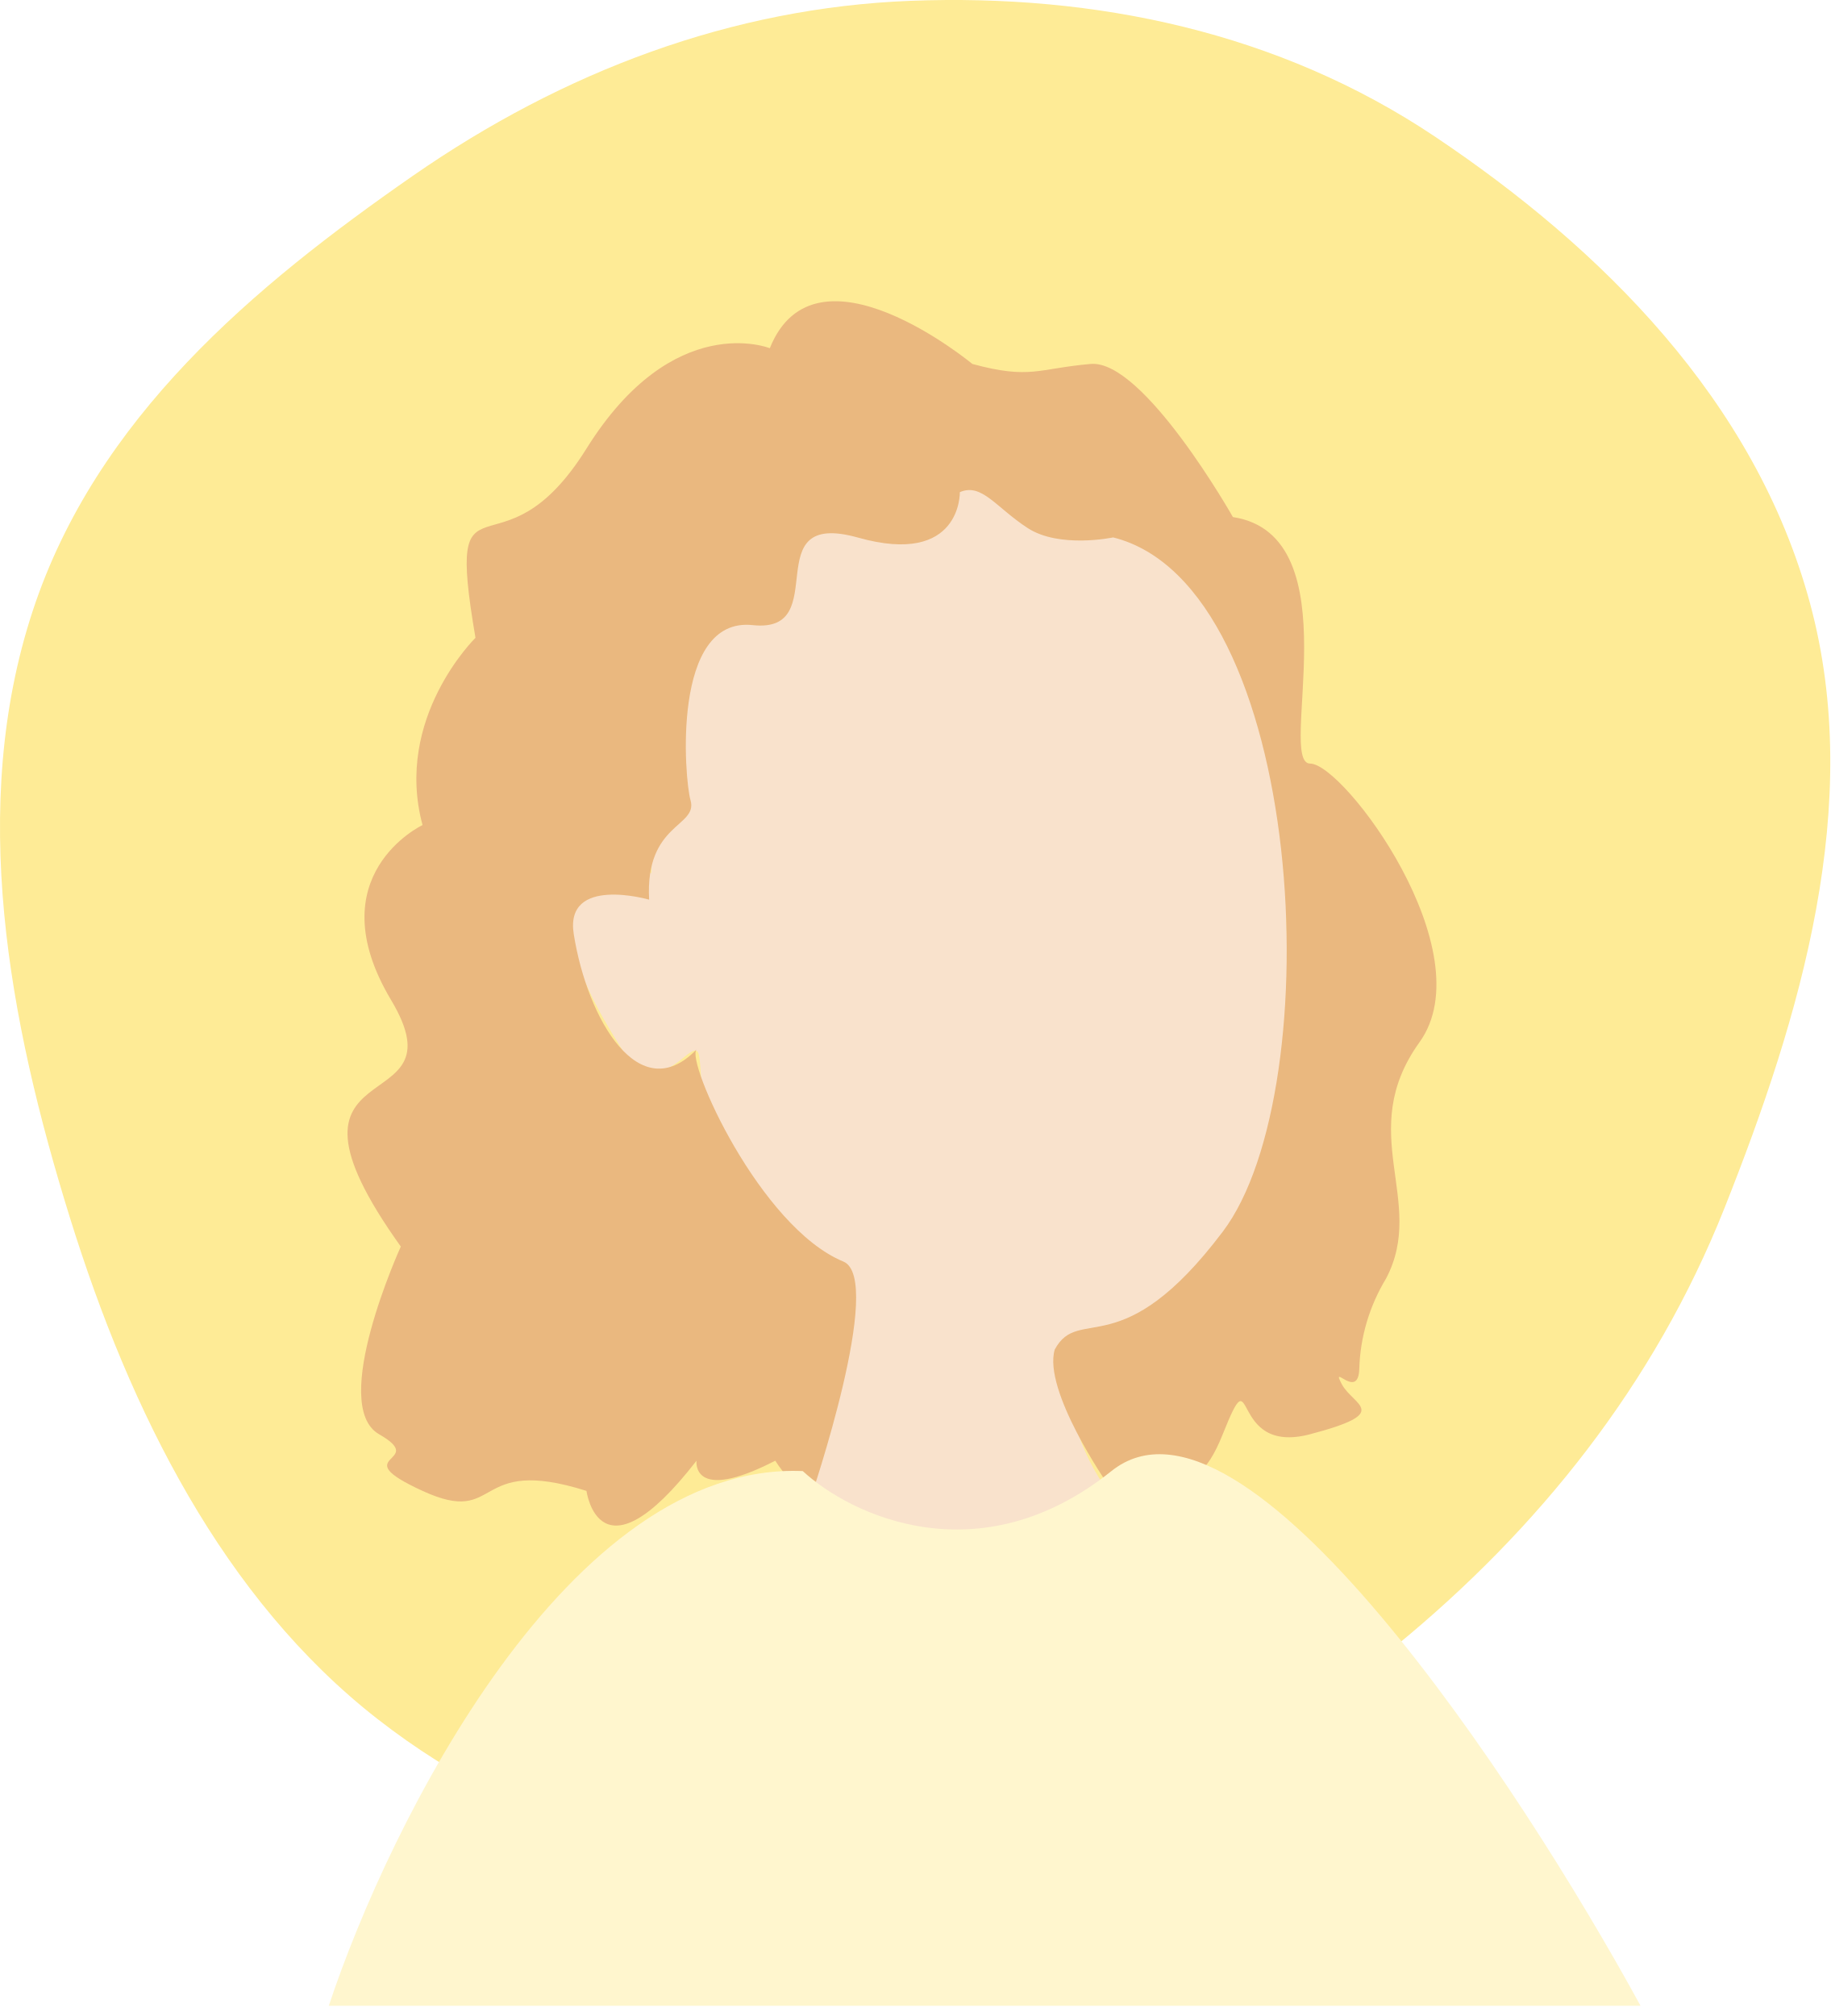
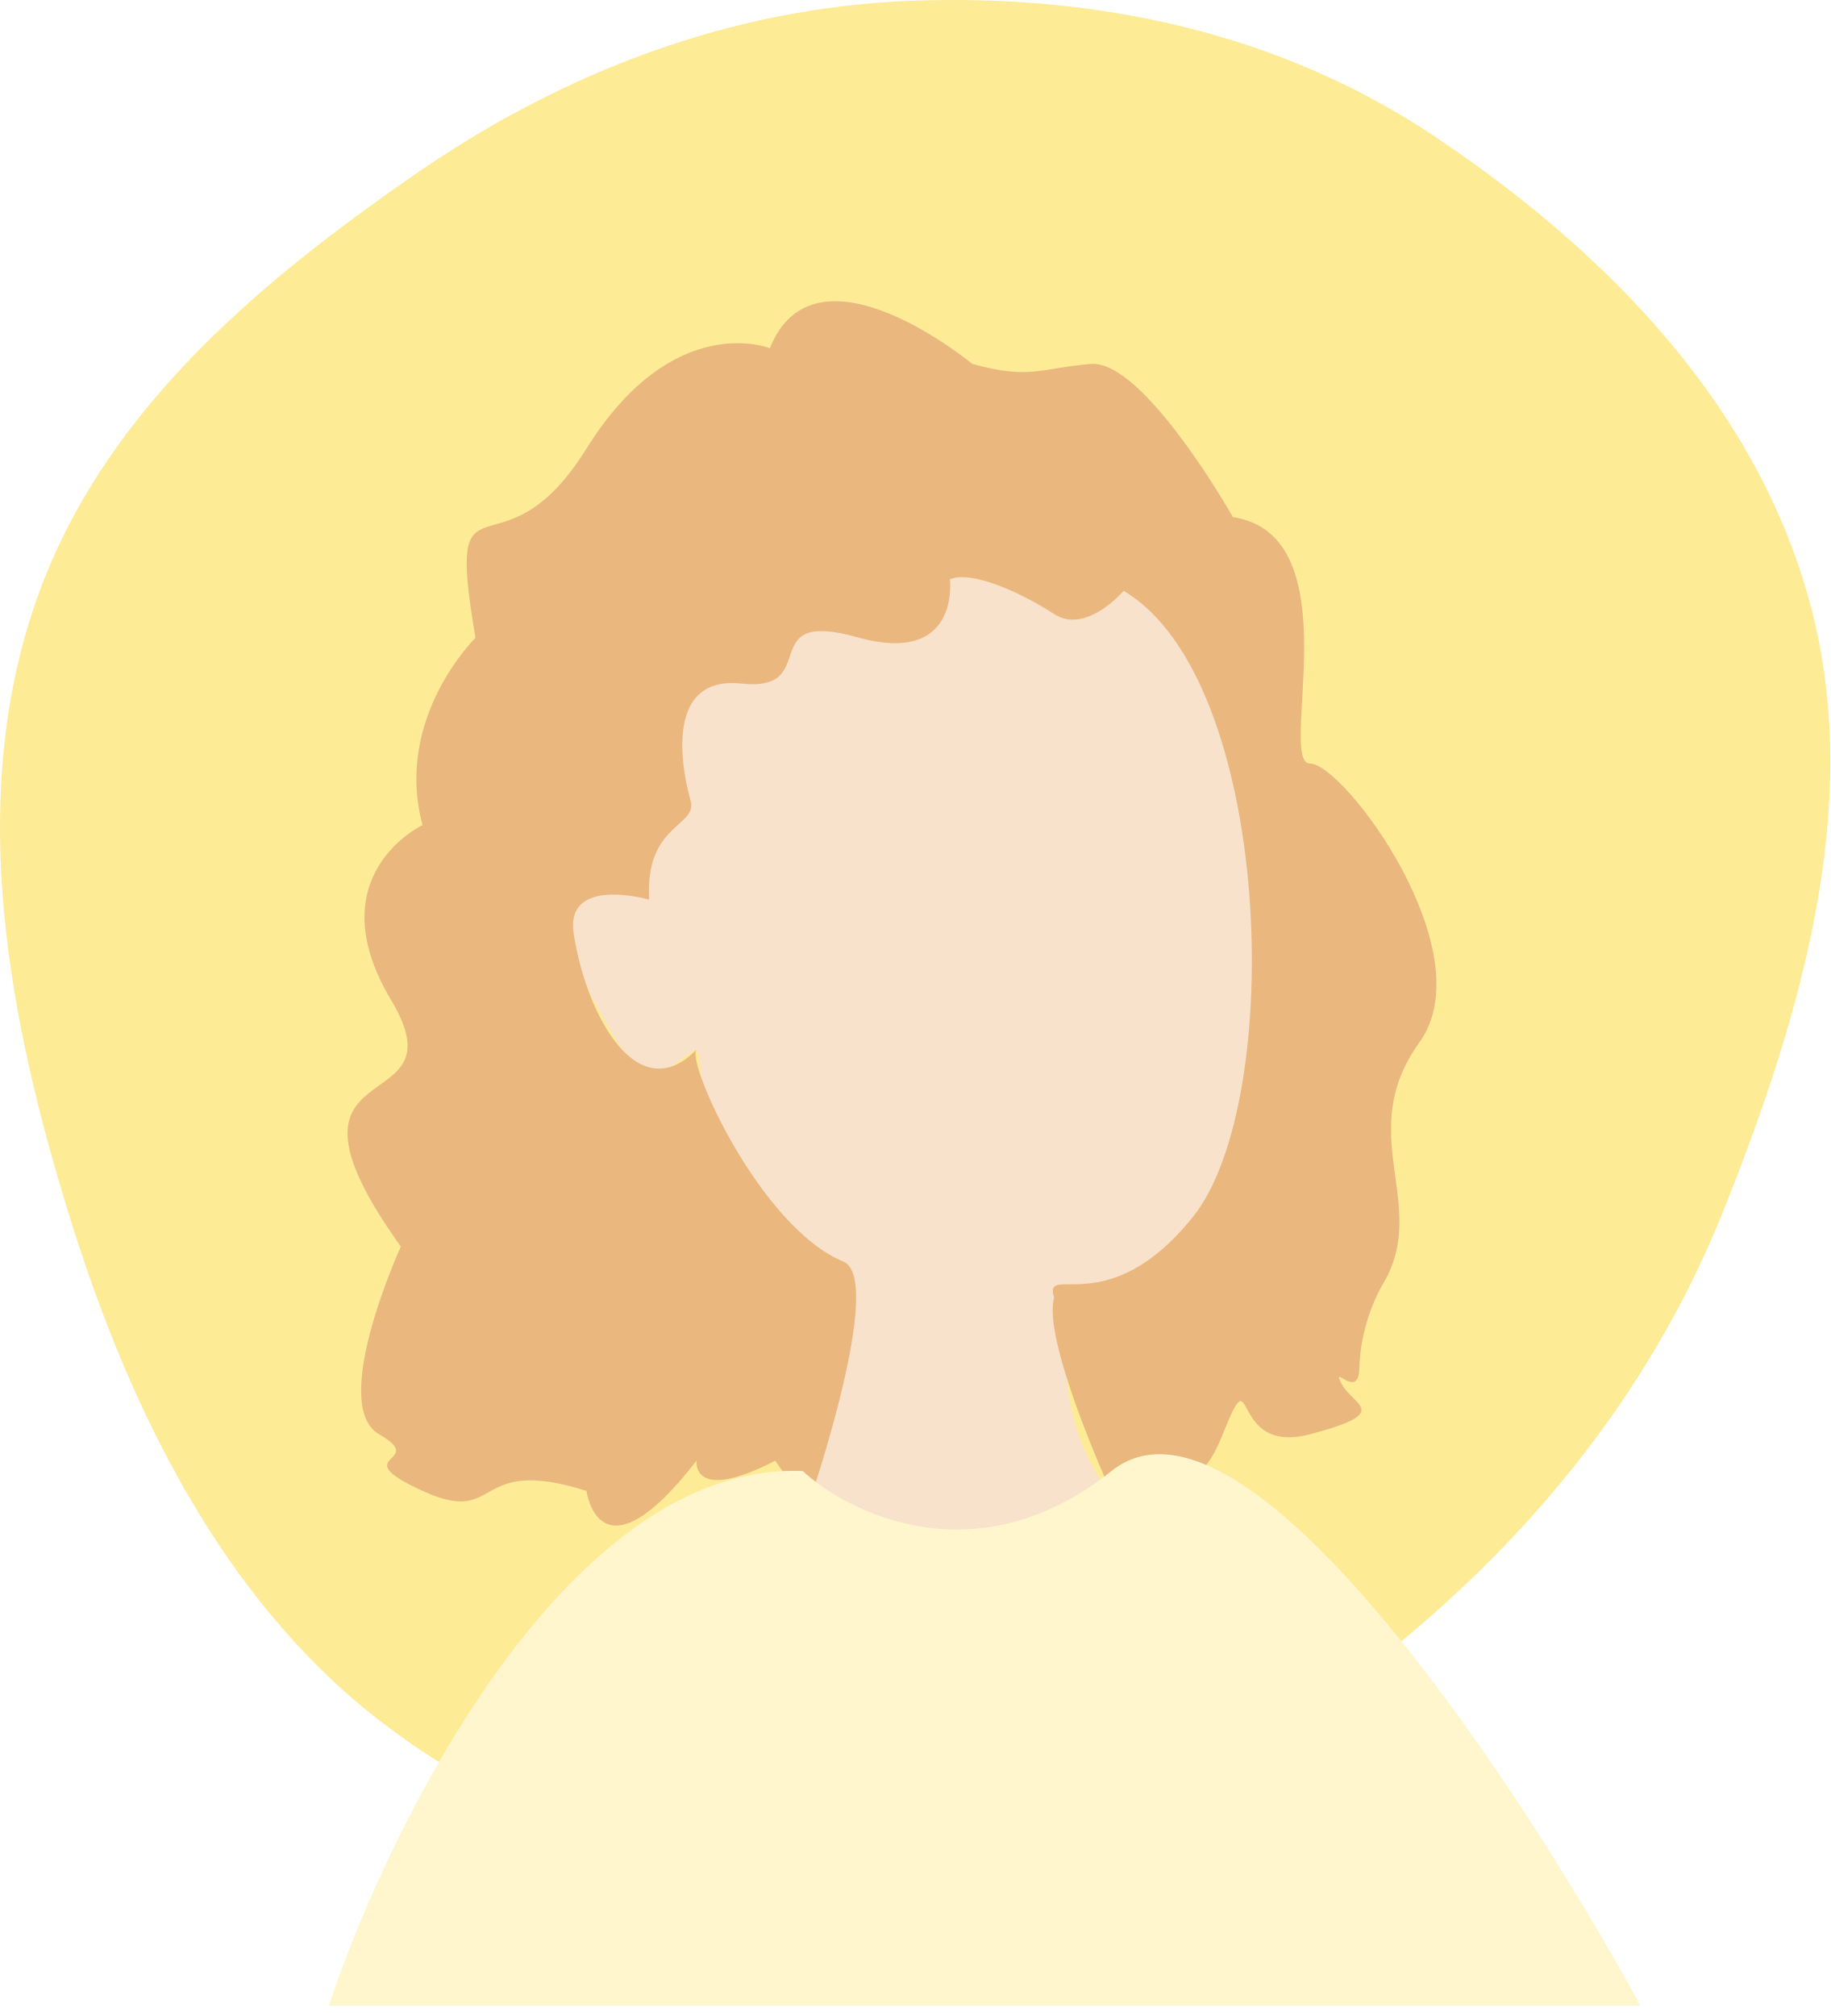
<svg xmlns="http://www.w3.org/2000/svg" width="79" height="87" viewBox="0 0 79 87" fill="none">
  <path fill-rule="evenodd" clip-rule="evenodd" d="M39.317 0.035C47.262 -0.269 55.182 1.369 61.948 5.903C69.104 10.698 75.76 17.278 78.127 26.041C80.464 34.696 77.725 43.851 74.434 52.132C71.394 59.782 66.371 66.013 60.247 71.03C54.022 76.131 47.098 80.351 39.317 80.907C31.184 81.489 22.9 79.344 16.283 74.174C9.647 68.99 5.634 60.962 3.018 52.549C0.375 44.053 -1.367 34.806 1.413 26.361C4.153 18.034 10.956 12.355 17.815 7.591C24.321 3.073 31.599 0.33 39.317 0.035Z" fill="#FEEB96" />
  <path d="M41.485 18.857C41.485 18.857 28.325 19.067 28.115 37.677C28.115 37.677 21.005 36.417 27.065 45.617C27.065 45.617 27.655 47.197 29.535 45.617C31.415 44.037 27.785 49.407 36.275 54.777C36.275 54.777 36.405 63.397 34.275 64.777C32.145 66.157 45.895 70.907 48.145 64.777C46.718 63.016 45.966 60.803 46.025 58.537C46.025 58.537 55.485 58.007 55.545 41.787C55.605 25.567 51.105 17.927 41.485 18.857Z" fill="#F9E2CC" />
-   <path d="M56.549 32.952C55.092 32.952 58.425 23.107 53.216 22.314C53.216 22.314 49.364 15.508 47.078 15.706C44.793 15.905 44.474 16.386 41.969 15.706C41.969 15.706 35.203 10.099 33.227 15.027C33.227 15.027 29.066 13.346 25.314 19.359C21.561 25.372 19.176 19.652 20.523 27.525C20.523 27.525 16.991 30.98 18.238 35.605C18.238 35.605 13.658 37.767 16.881 43.157C20.104 48.547 10.953 44.931 17.3 53.795C17.3 53.795 14.177 60.639 16.362 61.894C18.548 63.15 14.805 62.763 18.238 64.339C21.671 65.915 20.324 62.763 25.314 64.339C25.314 64.339 25.862 68.455 30.064 63.036C30.064 63.036 29.819 64.915 33.462 63.036C34.959 65.39 38.781 67.117 40.447 68.694C42.114 70.27 45.306 65.629 47.811 64.052C50.316 62.476 51.32 65.538 52.777 61.894C54.234 58.251 52.966 62.838 56.549 61.894C60.132 60.95 58.41 60.67 57.911 59.726C57.412 58.782 58.63 60.447 58.67 59.073C58.71 57.699 59.109 56.356 59.832 55.164C61.589 51.813 58.465 48.877 61.269 44.978C64.073 41.08 58.006 32.952 56.549 32.952ZM52.777 53.153C48.396 58.959 46.584 56.284 45.526 58.238C45 60 47.811 64.052 47.811 64.052C42.452 70.311 35 64.616 35 64.616C35 64.616 38.213 55.176 36.397 54.44C32.795 52.949 29.595 45.79 30.064 45.29C27.609 47.839 25.354 44.016 24.765 40.315C24.356 37.767 28.018 38.824 28.018 38.824C27.838 35.501 30.144 35.699 29.804 34.529C29.545 33.651 28.966 26.6 32.489 26.977C36.011 27.355 32.569 21.946 37.039 23.201C41.51 24.457 41.43 21.238 41.43 21.238C42.378 20.832 42.977 21.889 44.354 22.786C45.731 23.683 48.047 23.192 48.047 23.192C56.399 25.278 57.447 46.989 52.777 53.153Z" fill="#EAB87F" />
+   <path d="M56.549 32.952C55.092 32.952 58.425 23.107 53.216 22.314C53.216 22.314 49.364 15.508 47.078 15.706C44.793 15.905 44.474 16.386 41.969 15.706C41.969 15.706 35.203 10.099 33.227 15.027C33.227 15.027 29.066 13.346 25.314 19.359C21.561 25.372 19.176 19.652 20.523 27.525C20.523 27.525 16.991 30.98 18.238 35.605C18.238 35.605 13.658 37.767 16.881 43.157C20.104 48.547 10.953 44.931 17.3 53.795C17.3 53.795 14.177 60.639 16.362 61.894C18.548 63.15 14.805 62.763 18.238 64.339C21.671 65.915 20.324 62.763 25.314 64.339C25.314 64.339 25.862 68.455 30.064 63.036C30.064 63.036 29.819 64.915 33.462 63.036C34.959 65.39 38.781 67.117 40.447 68.694C42.114 70.27 45.306 65.629 47.811 64.052C50.316 62.476 51.32 65.538 52.777 61.894C54.234 58.251 52.966 62.838 56.549 61.894C60.132 60.95 58.41 60.67 57.911 59.726C57.412 58.782 58.63 60.447 58.67 59.073C58.71 57.699 59.109 56.356 59.832 55.164C61.589 51.813 58.465 48.877 61.269 44.978C64.073 41.08 58.006 32.952 56.549 32.952ZM51.5 52.5C47.811 57.111 45 54.44 45.5 56C44.974 57.762 47.811 64.052 47.811 64.052C42.452 70.311 35 64.616 35 64.616C35 64.616 38.213 55.176 36.397 54.44C32.795 52.949 29.595 45.79 30.064 45.29C27.609 47.839 25.354 44.016 24.765 40.315C24.356 37.767 28.018 38.824 28.018 38.824C27.838 35.501 30.144 35.699 29.804 34.529C29.545 33.651 28.477 29.122 32 29.5C35.523 29.878 32.529 26.244 37 27.5C41.471 28.756 41 25 41 25C41.948 24.594 44.123 25.603 45.5 26.5C46.877 27.397 48.5 25.5 48.5 25.5C54.953 29.308 55.5 47.5 51.5 52.5Z" fill="#EAB87F" />
  <path d="M47.972 63.484C42.263 68.051 36.712 65.387 34.65 63.484C24.554 63.063 16.804 78.692 14.191 86.56H70.81C65.576 76.965 53.682 58.916 47.972 63.484Z" fill="#FFF6CE" />
</svg>
